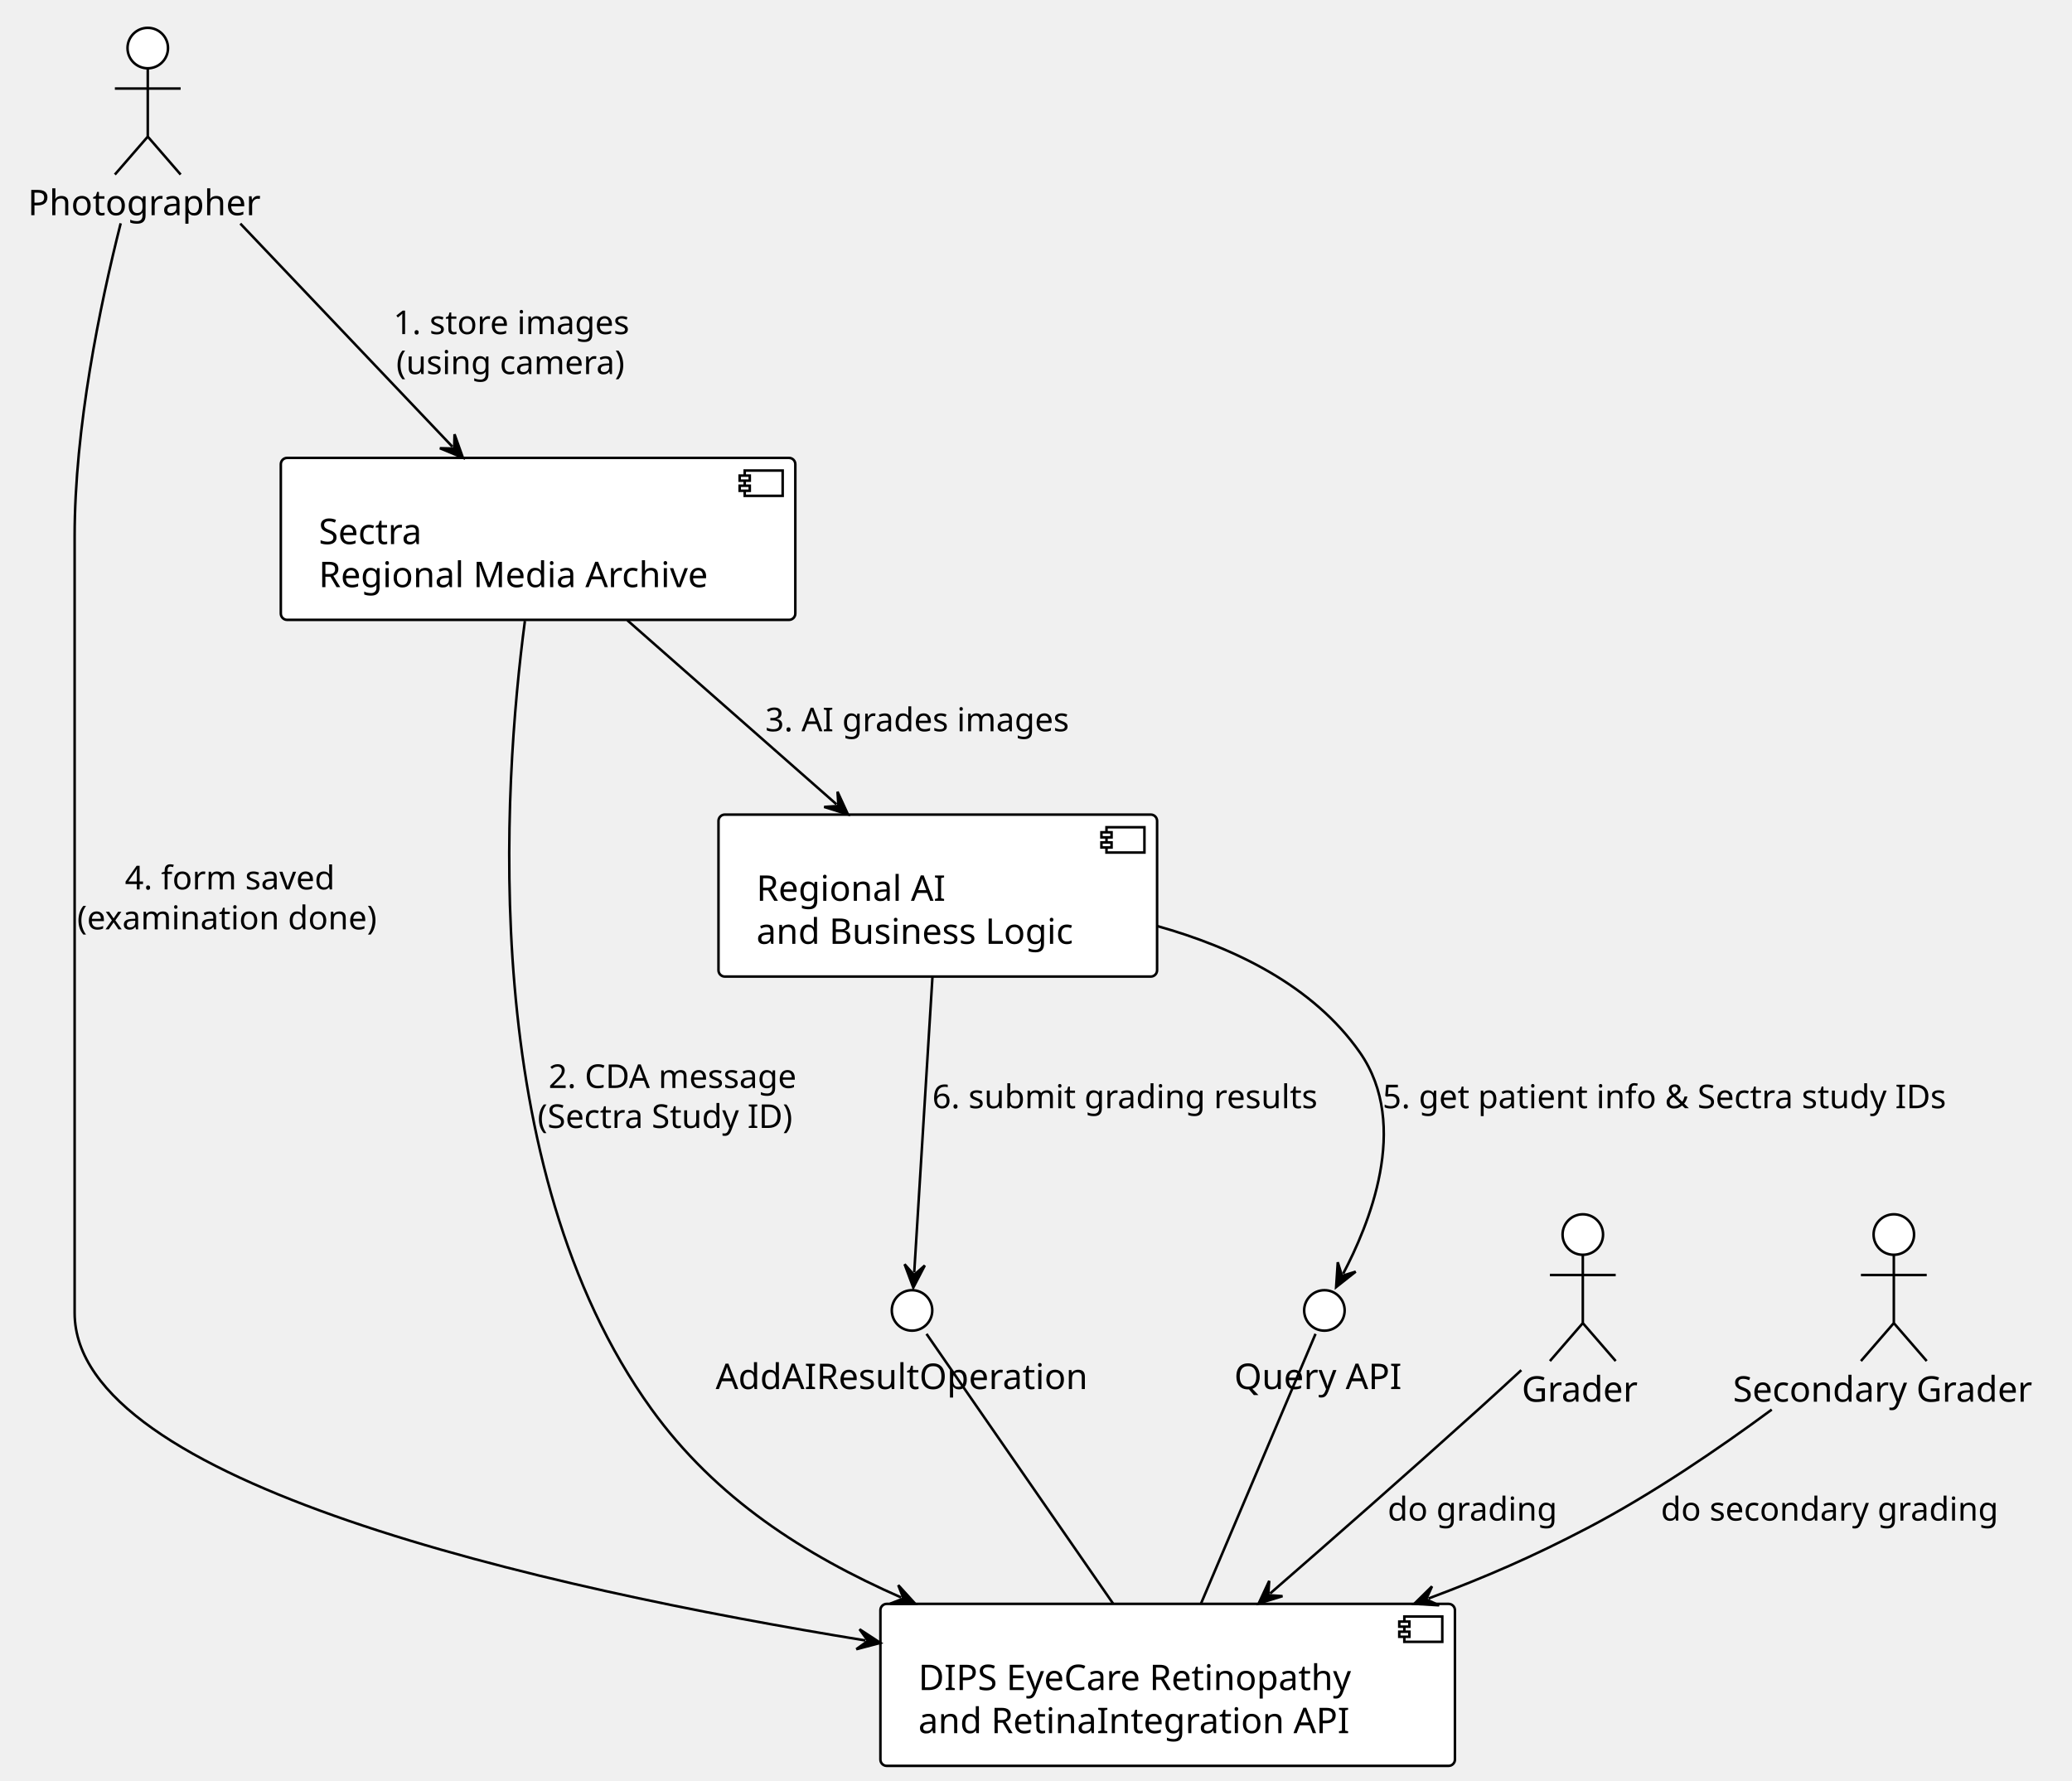
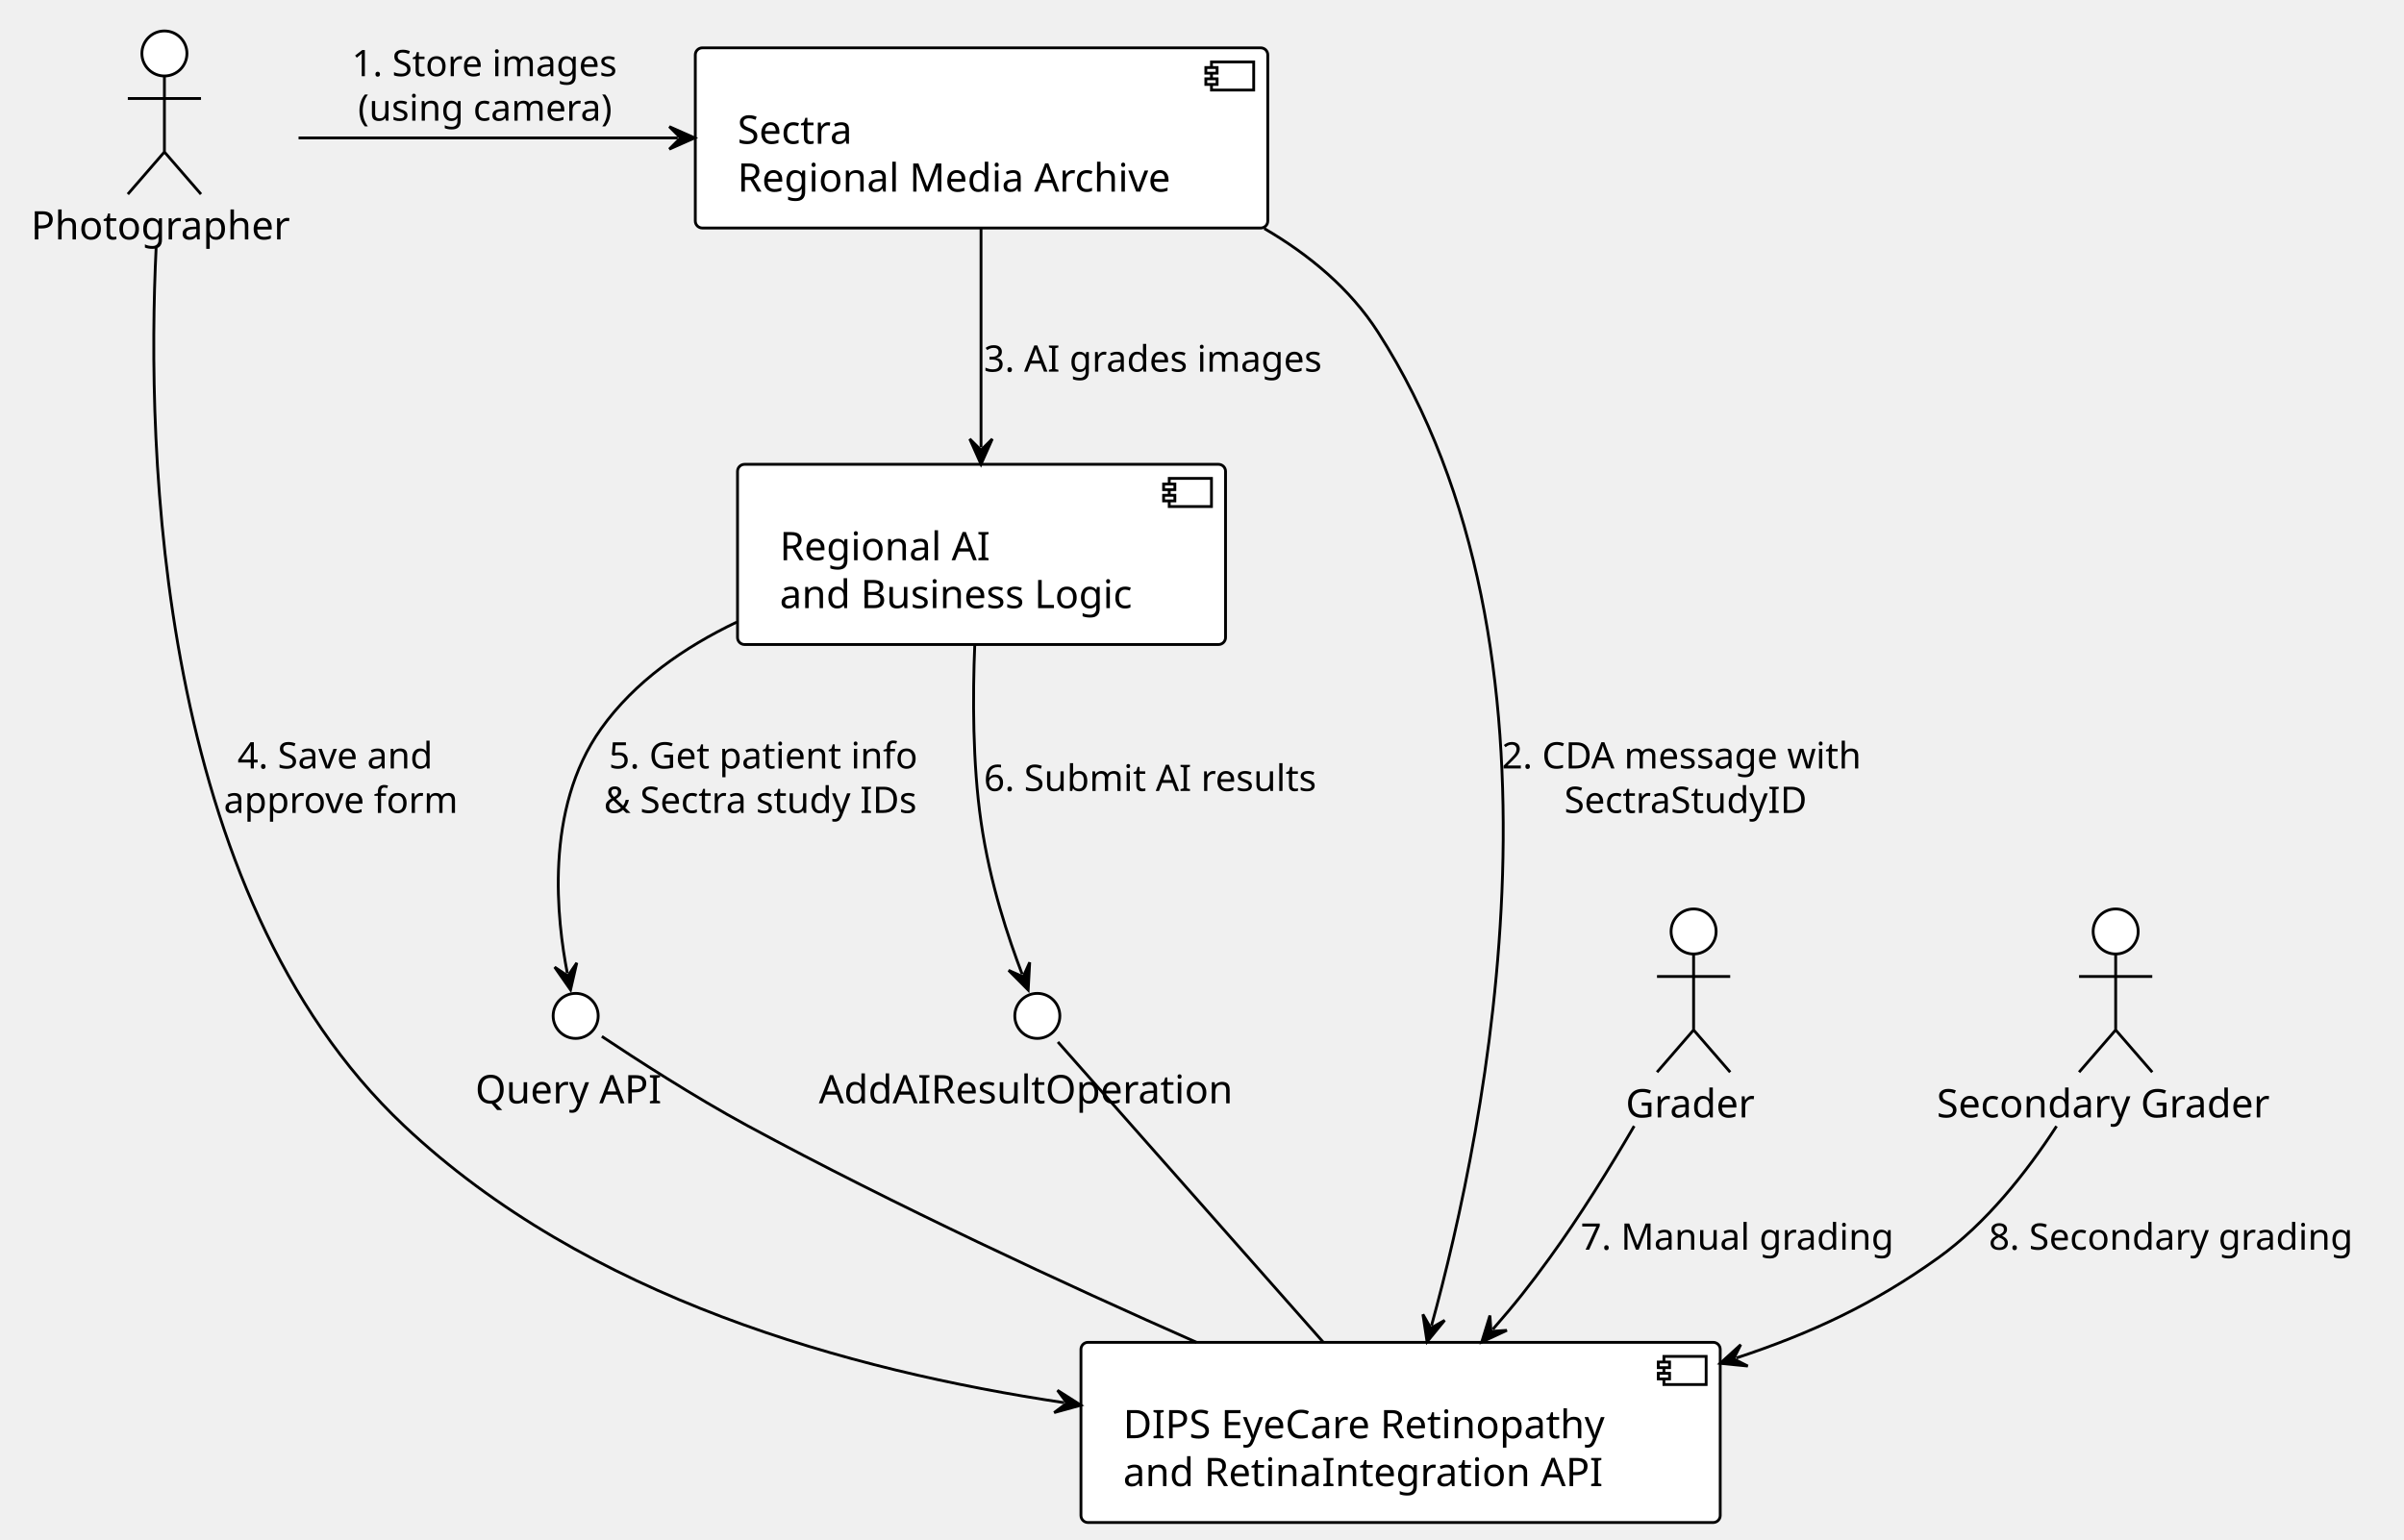
- <svg xmlns="http://www.w3.org/2000/svg" contentStyleType="text/css" data-diagram-type="DESCRIPTION" height="704px" preserveAspectRatio="none" style="width:819px;height:704px;background:#FFFFFF;" version="1.1" viewBox="0 0 819 704" width="819px" zoomAndPan="magnify">
+ <svg xmlns="http://www.w3.org/2000/svg" contentStyleType="text/css" data-diagram-type="DESCRIPTION" height="547px" preserveAspectRatio="none" style="width:854px;height:547px;background:#FFFFFF;" version="1.1" viewBox="0 0 854 547" width="854px" zoomAndPan="magnify">
  <defs />
  <g>
-     <g class="entity" data-entity="dips" data-source-line="3" data-uid="ent0002" id="entity_dips">
-       <rect fill="#FFFFFF" height="64.029" rx="2.5" ry="2.5" style="stroke:#000000;stroke-width:1;" width="227.093" x="348" y="634" />
-       <rect fill="#FFFFFF" height="10" style="stroke:#000000;stroke-width:1;" width="15" x="555.093" y="639" />
-       <rect fill="#FFFFFF" height="2" style="stroke:#000000;stroke-width:1;" width="4" x="553.093" y="641" />
-       <rect fill="#FFFFFF" height="2" style="stroke:#000000;stroke-width:1;" width="4" x="553.093" y="645" />
-       <text fill="#000000" font-family="Verdana" font-size="14" lengthAdjust="spacing" textLength="187.093" x="363" y="668.075">DIPS EyeCare Retinopathy</text>
-       <text fill="#000000" font-family="Verdana" font-size="14" lengthAdjust="spacing" textLength="182.868" x="363" y="685.09">and RetinaIntegration API</text>
-     </g>
-     <g class="entity" data-entity="sectra" data-source-line="4" data-uid="ent0003" id="entity_sectra">
-       <rect fill="#FFFFFF" height="64.029" rx="2.5" ry="2.5" style="stroke:#000000;stroke-width:1;" width="203.365" x="111" y="181" />
-       <rect fill="#FFFFFF" height="10" style="stroke:#000000;stroke-width:1;" width="15" x="294.365" y="186" />
-       <rect fill="#FFFFFF" height="2" style="stroke:#000000;stroke-width:1;" width="4" x="292.365" y="188" />
-       <rect fill="#FFFFFF" height="2" style="stroke:#000000;stroke-width:1;" width="4" x="292.365" y="192" />
-       <text fill="#000000" font-family="Verdana" font-size="14" lengthAdjust="spacing" textLength="45.103" x="126" y="215.075">Sectra</text>
-       <text fill="#000000" font-family="Verdana" font-size="14" lengthAdjust="spacing" textLength="163.365" x="126" y="232.09">Regional Media Archive</text>
-     </g>
-     <g class="entity" data-entity="aibl" data-source-line="5" data-uid="ent0004" id="entity_aibl">
-       <rect fill="#FFFFFF" height="64.029" rx="2.5" ry="2.5" style="stroke:#000000;stroke-width:1;" width="173.362" x="284" y="322" />
-       <rect fill="#FFFFFF" height="10" style="stroke:#000000;stroke-width:1;" width="15" x="437.362" y="327" />
-       <rect fill="#FFFFFF" height="2" style="stroke:#000000;stroke-width:1;" width="4" x="435.362" y="329" />
-       <rect fill="#FFFFFF" height="2" style="stroke:#000000;stroke-width:1;" width="4" x="435.362" y="333" />
-       <text fill="#000000" font-family="Verdana" font-size="14" lengthAdjust="spacing" textLength="80.63" x="299" y="356.075">Regional AI</text>
-       <text fill="#000000" font-family="Verdana" font-size="14" lengthAdjust="spacing" textLength="133.362" x="299" y="373.09">and Business Logic</text>
-     </g>
-     <g class="entity" data-entity="photo" data-source-line="6" data-uid="ent0005" id="entity_photo">
+     <g class="entity" data-entity="photo" data-source-line="7" data-uid="ent0002" id="entity_photo">
      <ellipse cx="58.407" cy="19" fill="#FFFFFF" rx="8" ry="8" style="stroke:#000000;stroke-width:1;" />
      <path d="M58.407,27 L58.407,54 M45.407,35 L71.407,35 M58.407,54 L45.407,69 M58.407,54 L71.407,69" fill="none" style="stroke:#000000;stroke-width:1;" />
      <text fill="#000000" font-family="Verdana" font-size="14" lengthAdjust="spacing" textLength="94.814" x="11" y="85.075">Photographer</text>
    </g>
-     <g class="entity" data-entity="grader1" data-source-line="7" data-uid="ent0006" id="entity_grader1">
-       <ellipse cx="625.638" cy="488" fill="#FFFFFF" rx="8" ry="8" style="stroke:#000000;stroke-width:1;" />
-       <path d="M625.638,496 L625.638,523 M612.638,504 L638.638,504 M625.638,523 L612.638,538 M625.638,523 L638.638,538" fill="none" style="stroke:#000000;stroke-width:1;" />
-       <text fill="#000000" font-family="Verdana" font-size="14" lengthAdjust="spacing" textLength="48.275" x="601.5" y="554.075">Grader</text>
+     <g class="entity" data-entity="grader1" data-source-line="8" data-uid="ent0003" id="entity_grader1">
+       <ellipse cx="601.638" cy="331" fill="#FFFFFF" rx="8" ry="8" style="stroke:#000000;stroke-width:1;" />
+       <path d="M601.638,339 L601.638,366 M588.638,347 L614.638,347 M601.638,366 L588.638,381 M601.638,366 L614.638,381" fill="none" style="stroke:#000000;stroke-width:1;" />
+       <text fill="#000000" font-family="Verdana" font-size="14" lengthAdjust="spacing" textLength="48.275" x="577.5" y="397.075">Grader</text>
    </g>
-     <g class="entity" data-entity="grader2" data-source-line="8" data-uid="ent0007" id="entity_grader2">
-       <ellipse cx="748.574" cy="488" fill="#FFFFFF" rx="8" ry="8" style="stroke:#000000;stroke-width:1;" />
-       <path d="M748.574,496 L748.574,523 M735.574,504 L761.574,504 M748.574,523 L735.574,538 M748.574,523 L761.574,538" fill="none" style="stroke:#000000;stroke-width:1;" />
-       <text fill="#000000" font-family="Verdana" font-size="14" lengthAdjust="spacing" textLength="127.148" x="685" y="554.075">Secondary Grader</text>
+     <g class="entity" data-entity="grader2" data-source-line="9" data-uid="ent0004" id="entity_grader2">
+       <ellipse cx="751.574" cy="331" fill="#FFFFFF" rx="8" ry="8" style="stroke:#000000;stroke-width:1;" />
+       <path d="M751.574,339 L751.574,366 M738.574,347 L764.574,347 M751.574,366 L738.574,381 M751.574,366 L764.574,381" fill="none" style="stroke:#000000;stroke-width:1;" />
+       <text fill="#000000" font-family="Verdana" font-size="14" lengthAdjust="spacing" textLength="127.148" x="688" y="397.075">Secondary Grader</text>
    </g>
-     <g class="entity" data-entity="queryapi" data-source-line="11" data-uid="ent0008" id="entity_queryapi">
-       <ellipse cx="523.5" cy="518" fill="#FFFFFF" rx="8" ry="8" style="stroke:#000000;stroke-width:1;" />
-       <text fill="#000000" font-family="Verdana" font-size="14" lengthAdjust="spacing" textLength="71.306" x="487.847" y="549.075">Query API</text>
+     <g class="entity" data-entity="dips" data-source-line="11" data-uid="ent0005" id="entity_dips">
+       <rect fill="#FFFFFF" height="64.029" rx="2.5" ry="2.5" style="stroke:#000000;stroke-width:1;" width="227.093" x="384" y="477" />
+       <rect fill="#FFFFFF" height="10" style="stroke:#000000;stroke-width:1;" width="15" x="591.093" y="482" />
+       <rect fill="#FFFFFF" height="2" style="stroke:#000000;stroke-width:1;" width="4" x="589.093" y="484" />
+       <rect fill="#FFFFFF" height="2" style="stroke:#000000;stroke-width:1;" width="4" x="589.093" y="488" />
+       <text fill="#000000" font-family="Verdana" font-size="14" lengthAdjust="spacing" textLength="187.093" x="399" y="511.075">DIPS EyeCare Retinopathy</text>
+       <text fill="#000000" font-family="Verdana" font-size="14" lengthAdjust="spacing" textLength="182.868" x="399" y="528.09">and RetinaIntegration API</text>
    </g>
-     <g class="entity" data-entity="addapi" data-source-line="12" data-uid="ent0009" id="entity_addapi">
-       <ellipse cx="360.5" cy="518" fill="#FFFFFF" rx="8" ry="8" style="stroke:#000000;stroke-width:1;" />
-       <text fill="#000000" font-family="Verdana" font-size="14" lengthAdjust="spacing" textLength="155.244" x="282.878" y="549.075">AddAIResultOperation</text>
+     <g class="entity" data-entity="sectra" data-source-line="12" data-uid="ent0006" id="entity_sectra">
+       <rect fill="#FFFFFF" height="64.029" rx="2.5" ry="2.5" style="stroke:#000000;stroke-width:1;" width="203.365" x="247" y="17" />
+       <rect fill="#FFFFFF" height="10" style="stroke:#000000;stroke-width:1;" width="15" x="430.365" y="22" />
+       <rect fill="#FFFFFF" height="2" style="stroke:#000000;stroke-width:1;" width="4" x="428.365" y="24" />
+       <rect fill="#FFFFFF" height="2" style="stroke:#000000;stroke-width:1;" width="4" x="428.365" y="28" />
+       <text fill="#000000" font-family="Verdana" font-size="14" lengthAdjust="spacing" textLength="45.103" x="262" y="51.075">Sectra</text>
+       <text fill="#000000" font-family="Verdana" font-size="14" lengthAdjust="spacing" textLength="163.365" x="262" y="68.09">Regional Media Archive</text>
    </g>
-     <g class="link" data-entity-1="queryapi" data-entity-2="dips" data-source-line="14" data-uid="lnk11" id="link_queryapi_dips">
-       <path d="M519.99,527.27 C511.43,547.42 489.15,599.89 474.69,633.94" fill="none" id="queryapi-dips" style="stroke:#000000;stroke-width:1;" />
+     <g class="entity" data-entity="aibl" data-source-line="13" data-uid="ent0007" id="entity_aibl">
+       <rect fill="#FFFFFF" height="64.029" rx="2.5" ry="2.5" style="stroke:#000000;stroke-width:1;" width="173.362" x="262" y="165" />
+       <rect fill="#FFFFFF" height="10" style="stroke:#000000;stroke-width:1;" width="15" x="415.362" y="170" />
+       <rect fill="#FFFFFF" height="2" style="stroke:#000000;stroke-width:1;" width="4" x="413.362" y="172" />
+       <rect fill="#FFFFFF" height="2" style="stroke:#000000;stroke-width:1;" width="4" x="413.362" y="176" />
+       <text fill="#000000" font-family="Verdana" font-size="14" lengthAdjust="spacing" textLength="80.63" x="277" y="199.075">Regional AI</text>
+       <text fill="#000000" font-family="Verdana" font-size="14" lengthAdjust="spacing" textLength="133.362" x="277" y="216.09">and Business Logic</text>
    </g>
-     <g class="link" data-entity-1="addapi" data-entity-2="dips" data-source-line="15" data-uid="lnk13" id="link_addapi_dips">
-       <path d="M366.22,527.27 C380.16,547.42 416.46,599.89 440.01,633.94" fill="none" id="addapi-dips" style="stroke:#000000;stroke-width:1;" />
+     <g class="entity" data-entity="queryapi" data-source-line="15" data-uid="ent0008" id="entity_queryapi">
+       <ellipse cx="204.5" cy="361" fill="#FFFFFF" rx="8" ry="8" style="stroke:#000000;stroke-width:1;" />
+       <text fill="#000000" font-family="Verdana" font-size="14" lengthAdjust="spacing" textLength="71.306" x="168.847" y="392.075">Query API</text>
    </g>
-     <g class="link" data-entity-1="photo" data-entity-2="sectra" data-source-line="17" data-uid="lnk14" id="link_photo_sectra">
-       <path d="M95,88.39 C121.86,116.65 153.776,150.232 178.836,176.591" fill="none" id="photo-to-sectra" style="stroke:#000000;stroke-width:1;" />
-       <polygon fill="#000000" points="182.97,180.94,179.668,171.661,179.525,177.316,173.87,177.173,182.97,180.94" style="stroke:#000000;stroke-width:1;" />
-       <text fill="#000000" font-family="Verdana" font-size="13" lengthAdjust="spacing" textLength="101.848" x="155.5" y="132.07">1. store images</text>
-       <text fill="#000000" font-family="Verdana" font-size="13" lengthAdjust="spacing" textLength="99.595" x="156.627" y="147.869">(using camera)</text>
+     <g class="entity" data-entity="addapi" data-source-line="16" data-uid="ent0009" id="entity_addapi">
+       <ellipse cx="368.5" cy="361" fill="#FFFFFF" rx="8" ry="8" style="stroke:#000000;stroke-width:1;" />
+       <text fill="#000000" font-family="Verdana" font-size="14" lengthAdjust="spacing" textLength="155.244" x="290.878" y="392.075">AddAIResultOperation</text>
    </g>
-     <g class="link" data-entity-1="sectra" data-entity-2="dips" data-source-line="18" data-uid="lnk15" id="link_sectra_dips">
-       <path d="M207.48,245.46 C198.91,310.41 188.49,461.26 257.5,557 C282.92,592.27 317.948,614.634 356.198,631.464" fill="none" id="sectra-to-dips" style="stroke:#000000;stroke-width:1;" />
-       <polygon fill="#000000" points="361.69,633.88,355.063,626.594,357.113,631.866,351.841,633.917,361.69,633.88" style="stroke:#000000;stroke-width:1;" />
-       <text fill="#000000" font-family="Verdana" font-size="13" lengthAdjust="spacing" textLength="107.701" x="216.823" y="430.07">2. CDA message</text>
-       <text fill="#000000" font-family="Verdana" font-size="13" lengthAdjust="spacing" textLength="116.346" x="212.5" y="445.869">(Sectra Study ID)</text>
+     <g class="link" data-entity-1="queryapi" data-entity-2="dips" data-source-line="18" data-uid="lnk11" id="link_queryapi_dips">
+       <path d="M213.8,368.29 C225.58,376.14 246.63,389.78 265.5,400 C317.75,428.3 378.73,456.51 425.06,477" fill="none" id="queryapi-dips" style="stroke:#000000;stroke-width:1;" />
    </g>
-     <g class="link" data-entity-1="sectra" data-entity-2="aibl" data-source-line="19" data-uid="lnk16" id="link_sectra_aibl">
-       <path d="M247.96,245.19 C273.98,268.09 304.666,295.076 330.656,317.946" fill="none" id="sectra-to-aibl" style="stroke:#000000;stroke-width:1;" />
-       <polygon fill="#000000" points="335.16,321.91,331.046,312.962,331.406,318.607,325.761,318.967,335.16,321.91" style="stroke:#000000;stroke-width:1;" />
-       <text fill="#000000" font-family="Verdana" font-size="13" lengthAdjust="spacing" textLength="131.771" x="302.5" y="289.07">3. AI grades images</text>
+     <g class="link" data-entity-1="addapi" data-entity-2="dips" data-source-line="19" data-uid="lnk13" id="link_addapi_dips">
+       <path d="M375.81,370.27 C393.61,390.42 439.97,442.89 470.06,476.94" fill="none" id="addapi-dips" style="stroke:#000000;stroke-width:1;" />
    </g>
-     <g class="link" data-entity-1="photo" data-entity-2="dips" data-source-line="20" data-uid="lnk17" id="link_photo_dips">
-       <path d="M47.7,88.28 C39.46,120.89 29.5,169.14 29.5,212 C29.5,212 29.5,212 29.5,519 C29.5,586.29 214.078,627.626 342.078,648.456" fill="none" id="photo-to-dips" style="stroke:#000000;stroke-width:1;" />
-       <polygon fill="#000000" points="348,649.42,339.759,644.026,343.065,648.617,338.474,651.923,348,649.42" style="stroke:#000000;stroke-width:1;" />
-       <text fill="#000000" font-family="Verdana" font-size="13" lengthAdjust="spacing" textLength="90.905" x="49.365" y="351.57">4. form saved</text>
-       <text fill="#000000" font-family="Verdana" font-size="13" lengthAdjust="spacing" textLength="128.635" x="30.5" y="367.369">(examination done)</text>
+     <g class="link" data-entity-1="photo" data-entity-2="sectra" data-source-line="21" data-uid="lnk14" id="link_photo_sectra">
+       <path d="M106.06,49 C144.15,49 192.92,49 240.77,49" fill="none" id="photo-to-sectra" style="stroke:#000000;stroke-width:1;" />
+       <polygon fill="#000000" points="246.77,49,237.77,45,241.77,49,237.77,53,246.77,49" style="stroke:#000000;stroke-width:1;" />
+       <text fill="#000000" font-family="Verdana" font-size="13" lengthAdjust="spacing" textLength="103.962" x="125" y="27.07">1. Store images</text>
+       <text fill="#000000" font-family="Verdana" font-size="13" lengthAdjust="spacing" textLength="99.595" x="127.184" y="42.869">(using camera)</text>
    </g>
-     <g class="link" data-entity-1="aibl" data-entity-2="queryapi" data-source-line="21" data-uid="lnk18" id="link_aibl_queryapi">
-       <path d="M457.31,366.03 C487.79,374.55 519.01,389.57 537.5,416 C557.79,445.01 540.623,485.03 530.923,503.47" fill="none" id="aibl-to-queryapi" style="stroke:#000000;stroke-width:1;" />
-       <polygon fill="#000000" points="528.13,508.78,535.86,502.677,530.458,504.355,528.78,498.953,528.13,508.78" style="stroke:#000000;stroke-width:1;" />
-       <text fill="#000000" font-family="Verdana" font-size="13" lengthAdjust="spacing" textLength="245.4" x="546.5" y="438.07">5. get patient info &amp; Sectra study IDs</text>
+     <g class="link" data-entity-1="photo" data-entity-2="dips" data-source-line="22" data-uid="lnk15" id="link_photo_dips">
+       <path d="M55.46,88.11 C51.97,160.32 55.7,317.2 143.5,400 C208.48,461.28 301.326,486.961 378.046,498.451" fill="none" id="photo-to-dips" style="stroke:#000000;stroke-width:1;" />
+       <polygon fill="#000000" points="383.98,499.34,375.672,494.051,379.035,498.599,374.487,501.963,383.98,499.34" style="stroke:#000000;stroke-width:1;" />
+       <text fill="#000000" font-family="Verdana" font-size="13" lengthAdjust="spacing" textLength="78.4" x="84.353" y="273.07">4. Save and</text>
+       <text fill="#000000" font-family="Verdana" font-size="13" lengthAdjust="spacing" textLength="88.106" x="79.5" y="288.869">approve form</text>
    </g>
-     <g class="link" data-entity-1="aibl" data-entity-2="addapi" data-source-line="22" data-uid="lnk19" id="link_aibl_addapi">
-       <path d="M368.57,386.24 C366.21,424.48 362.729,480.911 361.369,502.981" fill="none" id="aibl-to-addapi" style="stroke:#000000;stroke-width:1;" />
-       <polygon fill="#000000" points="361,508.97,365.546,500.233,361.308,503.979,357.561,499.741,361,508.97" style="stroke:#000000;stroke-width:1;" />
-       <text fill="#000000" font-family="Verdana" font-size="13" lengthAdjust="spacing" textLength="164.341" x="368.5" y="438.07">6. submit grading results</text>
+     <g class="link" data-entity-1="sectra" data-entity-2="dips" data-source-line="23" data-uid="lnk16" id="link_sectra_dips">
+       <path d="M449.14,81.21 C465.1,90.54 479.59,102.57 489.5,118 C562.79,232.1 527.91,400.545 508.54,471.015" fill="none" id="sectra-to-dips" style="stroke:#000000;stroke-width:1;" />
+       <polygon fill="#000000" points="506.95,476.8,513.192,469.182,508.275,471.979,505.478,467.062,506.95,476.8" style="stroke:#000000;stroke-width:1;" />
+       <text fill="#000000" font-family="Verdana" font-size="13" lengthAdjust="spacing" textLength="139.826" x="533.5" y="273.07">2. CDA message with</text>
+       <text fill="#000000" font-family="Verdana" font-size="13" lengthAdjust="spacing" textLength="95.399" x="555.714" y="288.869">SectraStudyID</text>
    </g>
-     <g class="link" data-entity-1="grader1" data-entity-2="dips" data-source-line="23" data-uid="lnk20" id="link_grader1_dips">
-       <path d="M601.32,541.61 C595.82,546.7 589.98,552.06 584.5,557 C555.49,583.17 526.686,608.452 502.046,629.891" fill="none" id="grader1-to-dips" style="stroke:#000000;stroke-width:1;" />
-       <polygon fill="#000000" points="497.52,633.83,506.935,630.94,501.292,630.548,501.684,624.905,497.52,633.83" style="stroke:#000000;stroke-width:1;" />
-       <text fill="#000000" font-family="Verdana" font-size="13" lengthAdjust="spacing" textLength="70.008" x="548.5" y="601.07">do grading</text>
+     <g class="link" data-entity-1="sectra" data-entity-2="aibl" data-source-line="24" data-uid="lnk17" id="link_sectra_aibl">
+       <path d="M348.5,81.32 C348.5,106.04 348.5,134.34 348.5,158.98" fill="none" id="sectra-to-aibl" style="stroke:#000000;stroke-width:1;" />
+       <polygon fill="#000000" points="348.5,164.98,352.5,155.98,348.5,159.98,344.5,155.98,348.5,164.98" style="stroke:#000000;stroke-width:1;" />
+       <text fill="#000000" font-family="Verdana" font-size="13" lengthAdjust="spacing" textLength="131.771" x="349.5" y="132.07">3. AI grades images</text>
    </g>
-     <g class="link" data-entity-1="grader2" data-entity-2="dips" data-source-line="24" data-uid="lnk21" id="link_grader2_dips">
-       <path d="M700.32,557.2 C678.85,573.05 652.75,590.78 627.5,604 C606.01,615.25 587.598,623.264 564.628,631.874" fill="none" id="grader2-to-dips" style="stroke:#000000;stroke-width:1;" />
-       <polygon fill="#000000" points="559.01,633.98,568.841,634.567,563.692,632.225,566.034,627.076,559.01,633.98" style="stroke:#000000;stroke-width:1;" />
-       <text fill="#000000" font-family="Verdana" font-size="13" lengthAdjust="spacing" textLength="141.134" x="656.5" y="601.07">do secondary grading</text>
+     <g class="link" data-entity-1="aibl" data-entity-2="queryapi" data-source-line="25" data-uid="lnk18" id="link_aibl_queryapi">
+       <path d="M261.71,221.07 C243.07,229.98 225.42,242.23 213.5,259 C193.11,287.7 197.949,327.309 201.539,345.849" fill="none" id="aibl-to-queryapi" style="stroke:#000000;stroke-width:1;" />
+       <polygon fill="#000000" points="202.68,351.74,204.896,342.144,201.73,346.831,197.042,343.664,202.68,351.74" style="stroke:#000000;stroke-width:1;" />
+       <text fill="#000000" font-family="Verdana" font-size="13" lengthAdjust="spacing" textLength="119.596" x="216.309" y="273.07">5. Get patient info</text>
+       <text fill="#000000" font-family="Verdana" font-size="13" lengthAdjust="spacing" textLength="123.214" x="214.5" y="288.869">&amp; Sectra study IDs</text>
+     </g>
+     <g class="link" data-entity-1="aibl" data-entity-2="addapi" data-source-line="26" data-uid="lnk19" id="link_aibl_addapi">
+       <path d="M346.28,229.06 C345.52,247.46 345.5,271.16 348.5,292 C351.69,314.17 358.317,333.572 363.117,346.192" fill="none" id="aibl-to-addapi" style="stroke:#000000;stroke-width:1;" />
+       <polygon fill="#000000" points="365.25,351.8,365.789,341.966,363.473,347.127,358.312,344.81,365.25,351.8" style="stroke:#000000;stroke-width:1;" />
+       <text fill="#000000" font-family="Verdana" font-size="13" lengthAdjust="spacing" textLength="131.365" x="349.5" y="281.07">6. Submit AI results</text>
+     </g>
+     <g class="link" data-entity-1="grader1" data-entity-2="dips" data-source-line="27" data-uid="lnk20" id="link_grader1_dips">
+       <path d="M580.53,400.14 C571.8,415.13 561.22,432.24 550.5,447 C543.17,457.1 538.467,463.041 530.317,472.371" fill="none" id="grader1-to-dips" style="stroke:#000000;stroke-width:1;" />
+       <polygon fill="#000000" points="526.37,476.89,535.303,472.743,529.659,473.124,529.278,467.48,526.37,476.89" style="stroke:#000000;stroke-width:1;" />
+       <text fill="#000000" font-family="Verdana" font-size="13" lengthAdjust="spacing" textLength="118.174" x="561.5" y="444.07">7. Manual grading</text>
+     </g>
+     <g class="link" data-entity-1="grader2" data-entity-2="dips" data-source-line="28" data-uid="lnk21" id="link_grader2_dips">
+       <path d="M730.57,400.2 C719.89,416.63 705.53,434.82 688.5,447 C665.57,463.41 643.726,473.654 616.786,482.574" fill="none" id="grader2-to-dips" style="stroke:#000000;stroke-width:1;" />
+       <polygon fill="#000000" points="611.09,484.46,620.891,485.428,615.837,482.888,618.376,477.834,611.09,484.46" style="stroke:#000000;stroke-width:1;" />
+       <text fill="#000000" font-family="Verdana" font-size="13" lengthAdjust="spacing" textLength="140.251" x="706.5" y="444.07">8. Secondary grading</text>
    </g>
  </g>
</svg>
